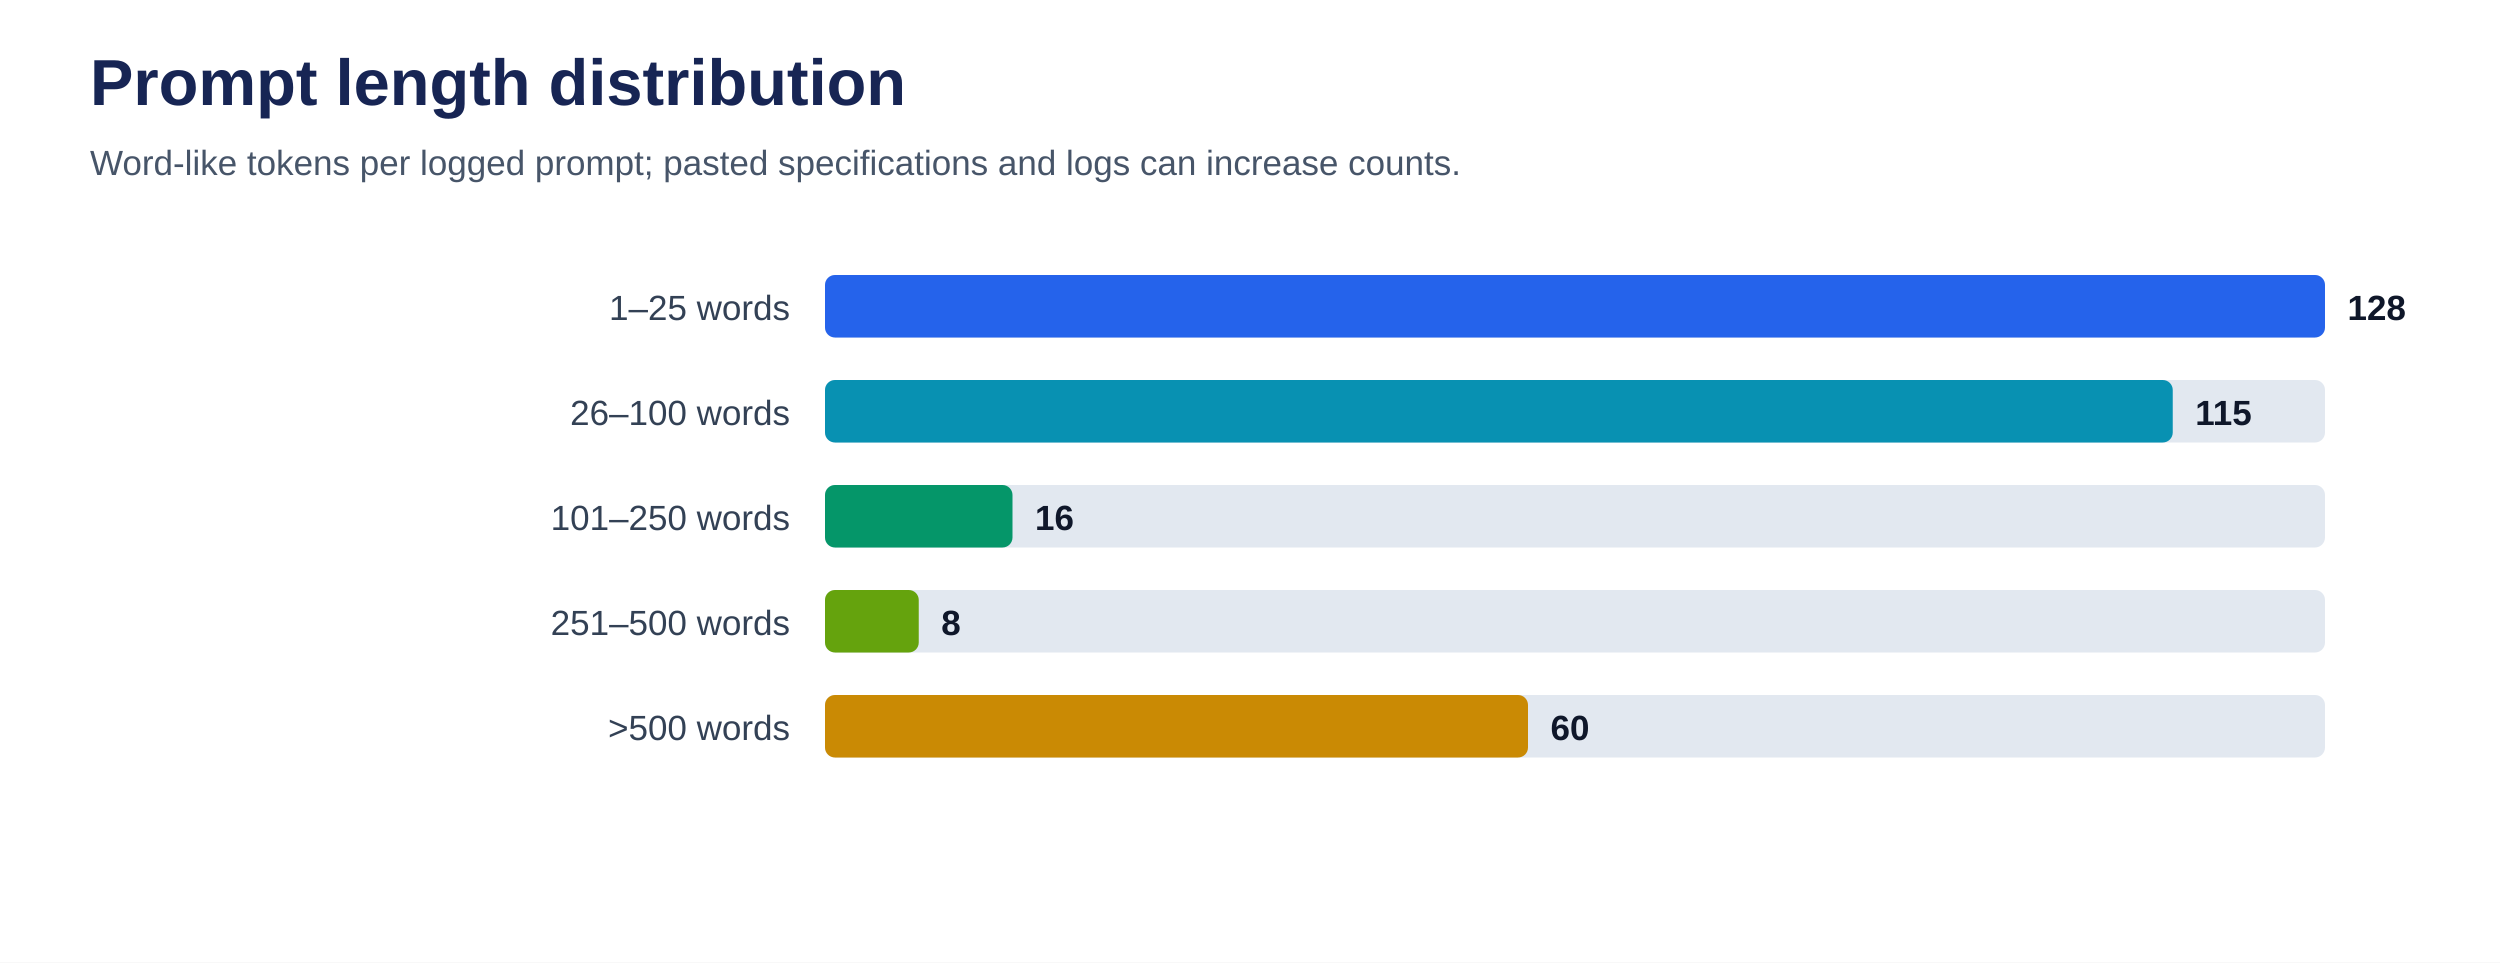
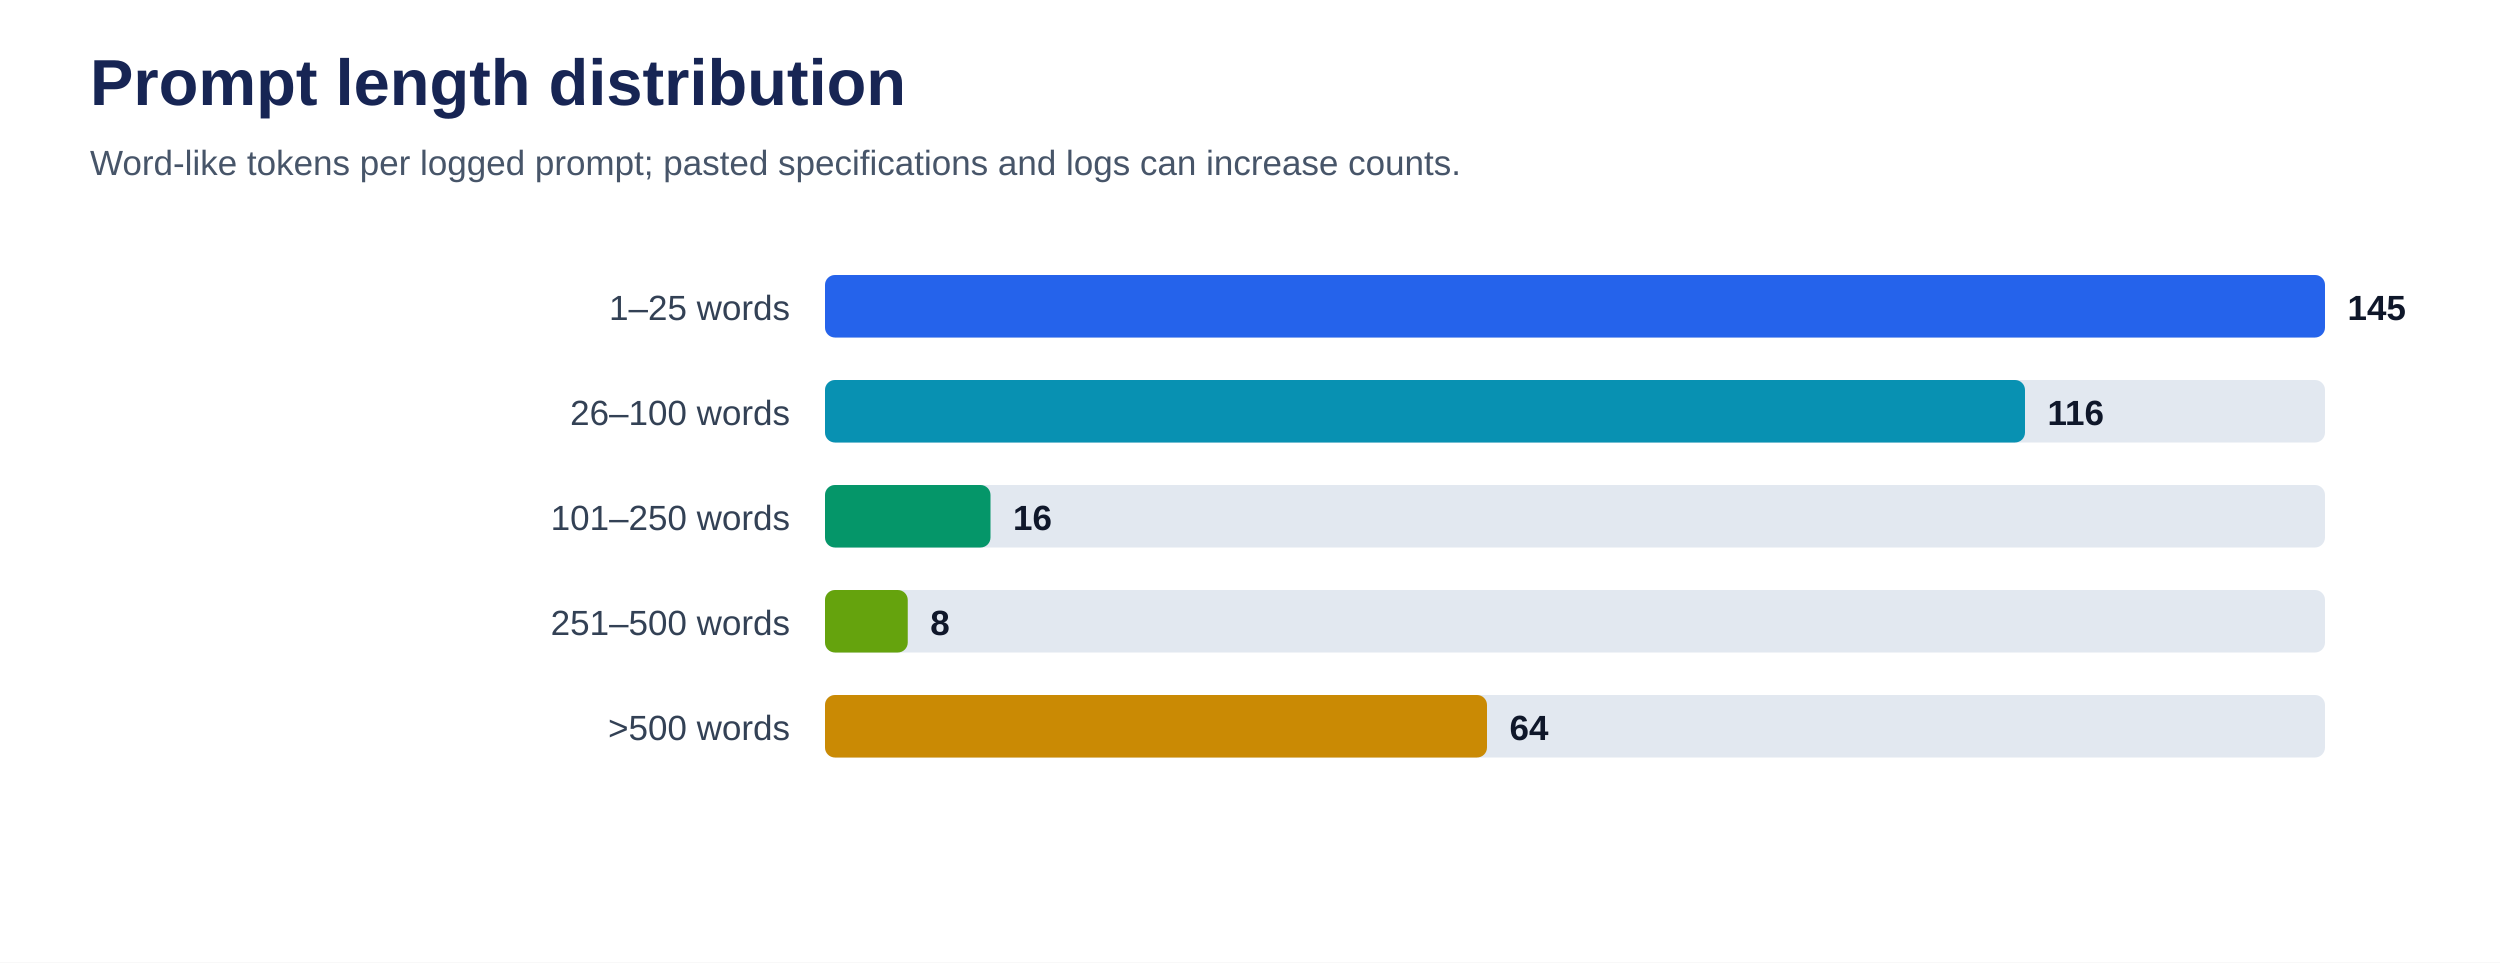
<svg xmlns="http://www.w3.org/2000/svg" viewBox="0 0 1000 385" role="img" aria-labelledby="title desc">
  <rect width="100%" height="100%" fill="#ffffff" />
  <text x="36" y="42" font-family="Arial, sans-serif" font-size="26" font-weight="700" fill="#172554">Prompt length distribution</text>
  <text x="36" y="70" font-family="Arial, sans-serif" font-size="14" fill="#475569">Word-like tokens per logged prompt; pasted specifications and logs can increase counts.</text>
  <text x="316" y="128" text-anchor="end" font-family="Arial, sans-serif" font-size="14" fill="#334155">1–25 words</text>
  <rect x="330" y="110" width="600" height="25" rx="4" fill="#e2e8f0" />
  <rect x="330" y="110" width="600.0" height="25" rx="4" fill="#2563eb" />
-   <text x="939.0" y="128" font-family="Arial, sans-serif" font-size="14" font-weight="700" fill="#0f172a">128</text>
+   <text x="939.0" y="128" font-family="Arial, sans-serif" font-size="14" font-weight="700" fill="#0f172a">145</text>
  <text x="316" y="170" text-anchor="end" font-family="Arial, sans-serif" font-size="14" fill="#334155">26–100 words</text>
  <rect x="330" y="152" width="600" height="25" rx="4" fill="#e2e8f0" />
-   <rect x="330" y="152" width="539.1" height="25" rx="4" fill="#0891b2" />
-   <text x="878.1" y="170" font-family="Arial, sans-serif" font-size="14" font-weight="700" fill="#0f172a">115</text>
+   <rect x="330" y="152" width="480.0" height="25" rx="4" fill="#0891b2" />
+   <text x="819.0" y="170" font-family="Arial, sans-serif" font-size="14" font-weight="700" fill="#0f172a">116</text>
  <text x="316" y="212" text-anchor="end" font-family="Arial, sans-serif" font-size="14" fill="#334155">101–250 words</text>
  <rect x="330" y="194" width="600" height="25" rx="4" fill="#e2e8f0" />
-   <rect x="330" y="194" width="75.0" height="25" rx="4" fill="#059669" />
-   <text x="414.0" y="212" font-family="Arial, sans-serif" font-size="14" font-weight="700" fill="#0f172a">16</text>
+   <rect x="330" y="194" width="66.2" height="25" rx="4" fill="#059669" />
+   <text x="405.2" y="212" font-family="Arial, sans-serif" font-size="14" font-weight="700" fill="#0f172a">16</text>
  <text x="316" y="254" text-anchor="end" font-family="Arial, sans-serif" font-size="14" fill="#334155">251–500 words</text>
  <rect x="330" y="236" width="600" height="25" rx="4" fill="#e2e8f0" />
-   <rect x="330" y="236" width="37.5" height="25" rx="4" fill="#65a30d" />
-   <text x="376.5" y="254" font-family="Arial, sans-serif" font-size="14" font-weight="700" fill="#0f172a">8</text>
+   <rect x="330" y="236" width="33.1" height="25" rx="4" fill="#65a30d" />
+   <text x="372.1" y="254" font-family="Arial, sans-serif" font-size="14" font-weight="700" fill="#0f172a">8</text>
  <text x="316" y="296" text-anchor="end" font-family="Arial, sans-serif" font-size="14" fill="#334155">&gt;500 words</text>
  <rect x="330" y="278" width="600" height="25" rx="4" fill="#e2e8f0" />
-   <rect x="330" y="278" width="281.2" height="25" rx="4" fill="#ca8a04" />
-   <text x="620.2" y="296" font-family="Arial, sans-serif" font-size="14" font-weight="700" fill="#0f172a">60</text>
+   <rect x="330" y="278" width="264.8" height="25" rx="4" fill="#ca8a04" />
+   <text x="603.8" y="296" font-family="Arial, sans-serif" font-size="14" font-weight="700" fill="#0f172a">64</text>
</svg>
